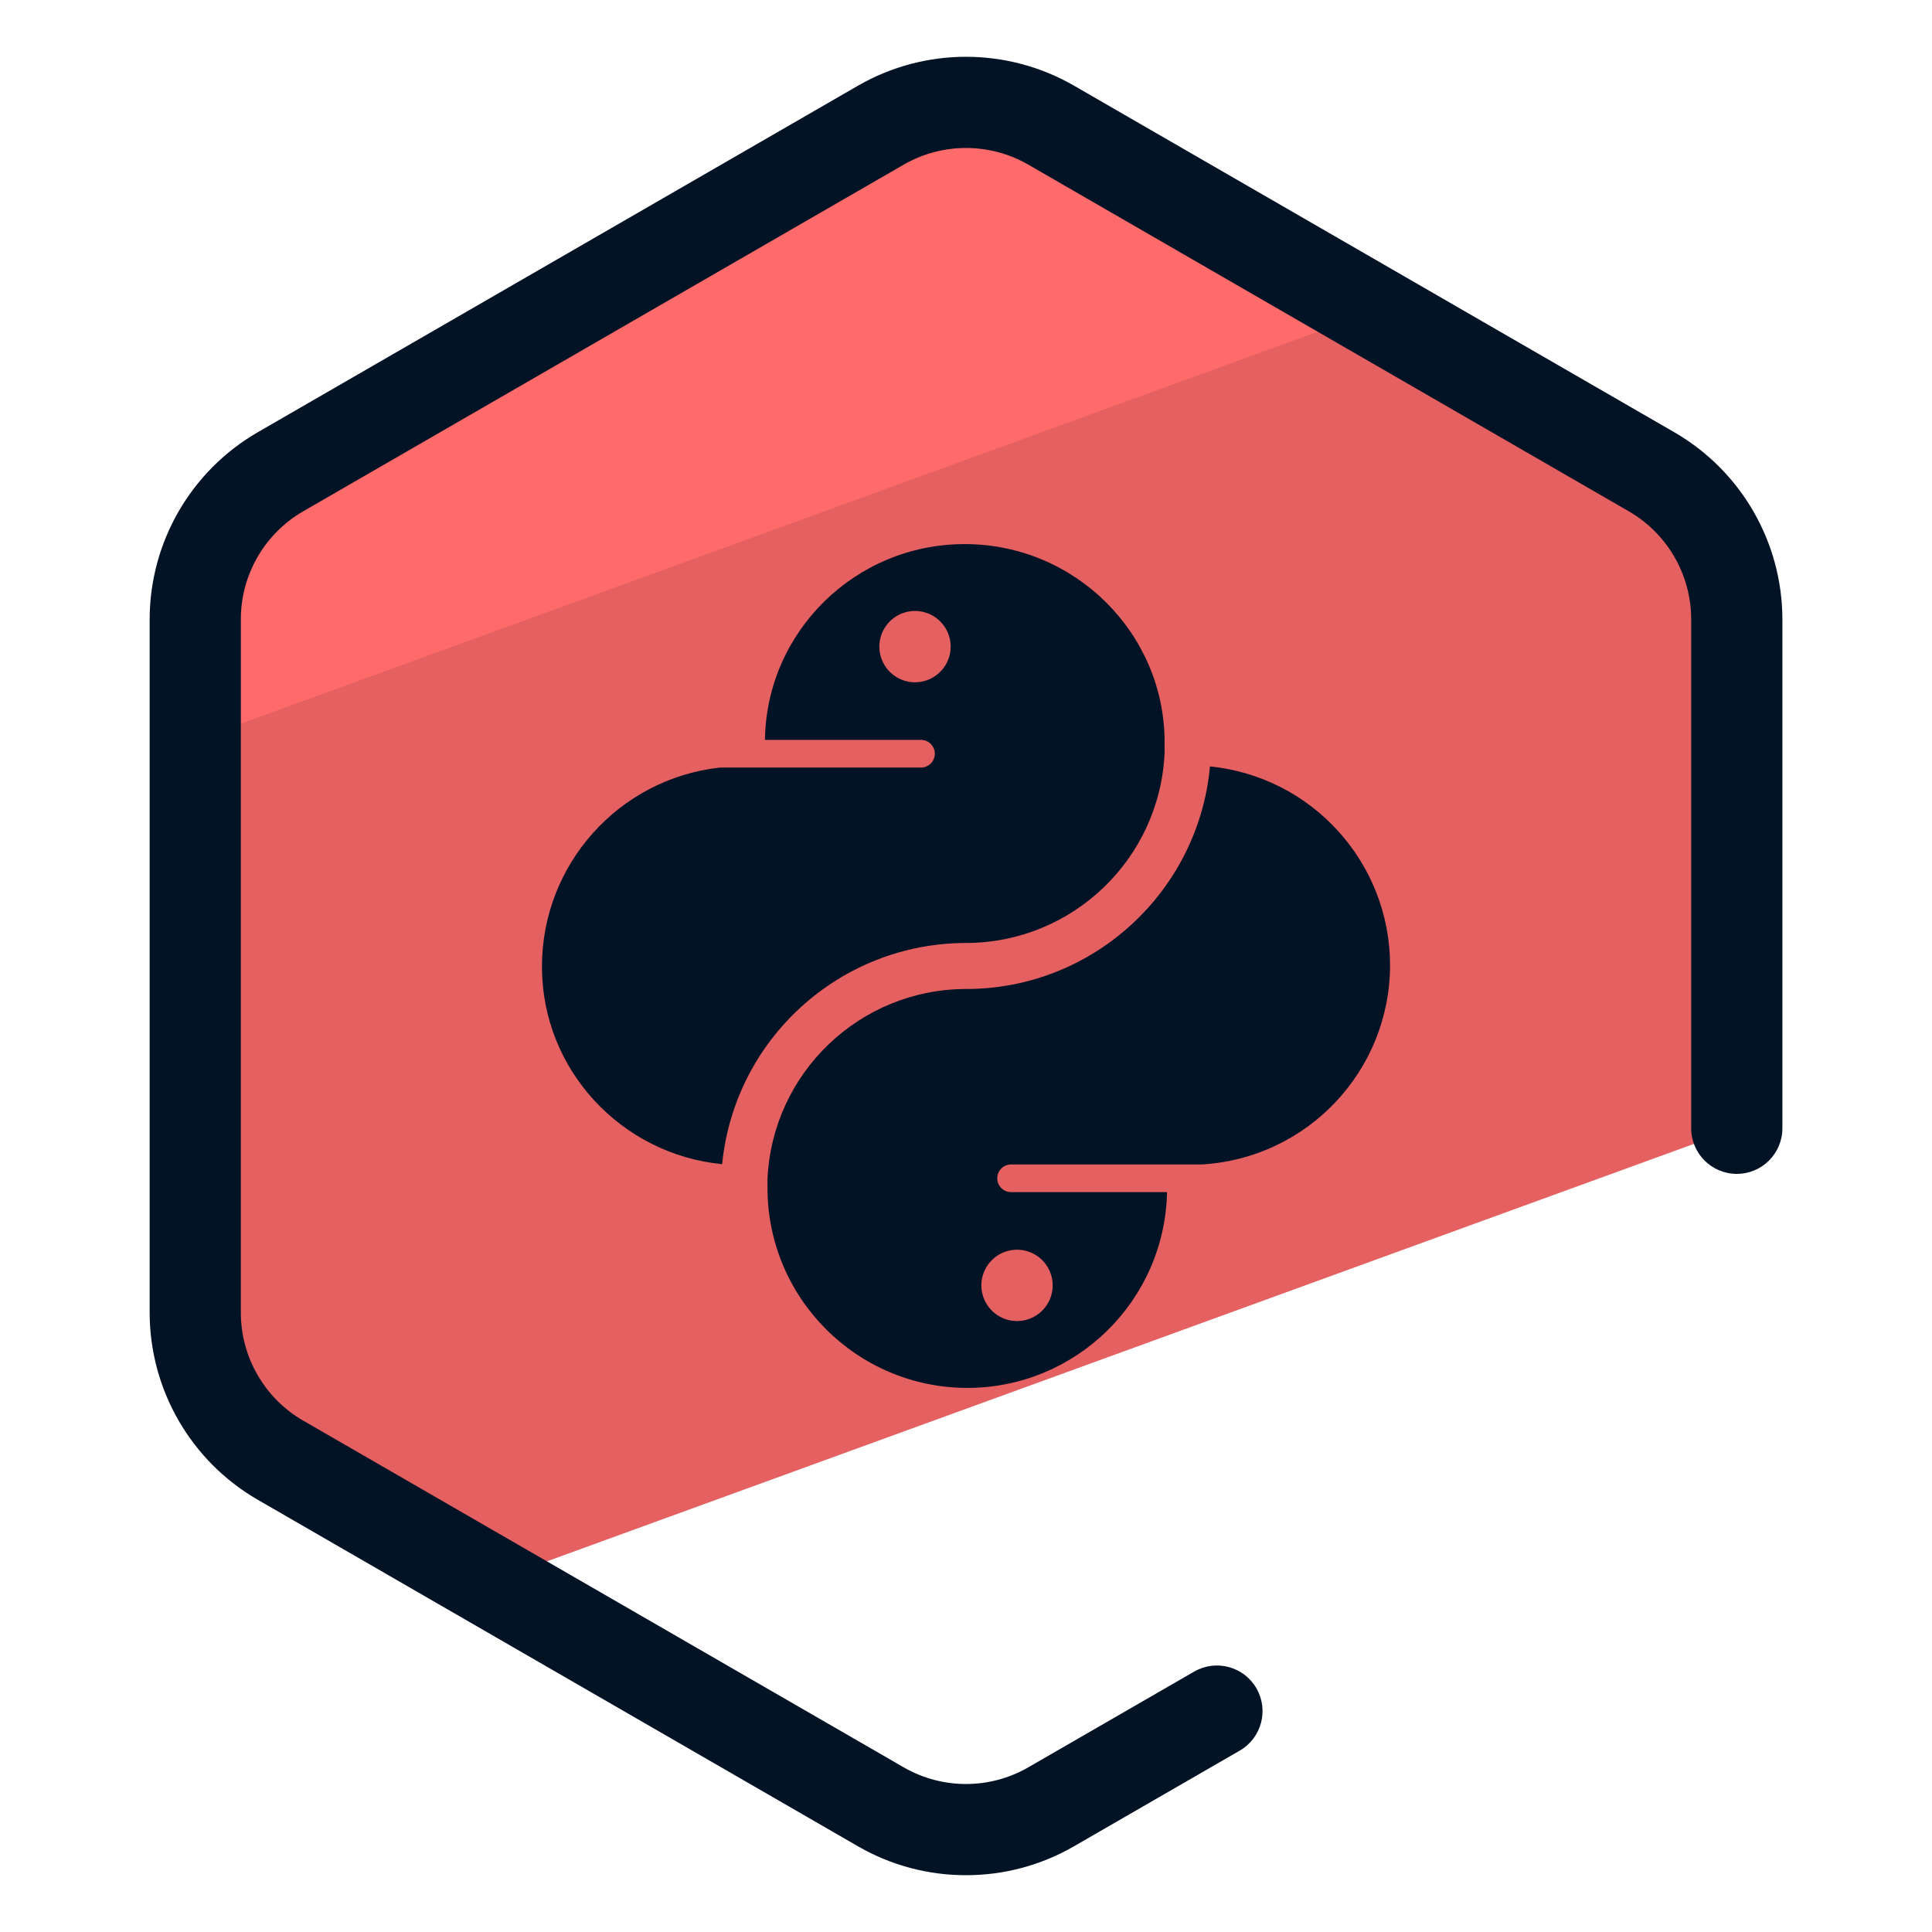
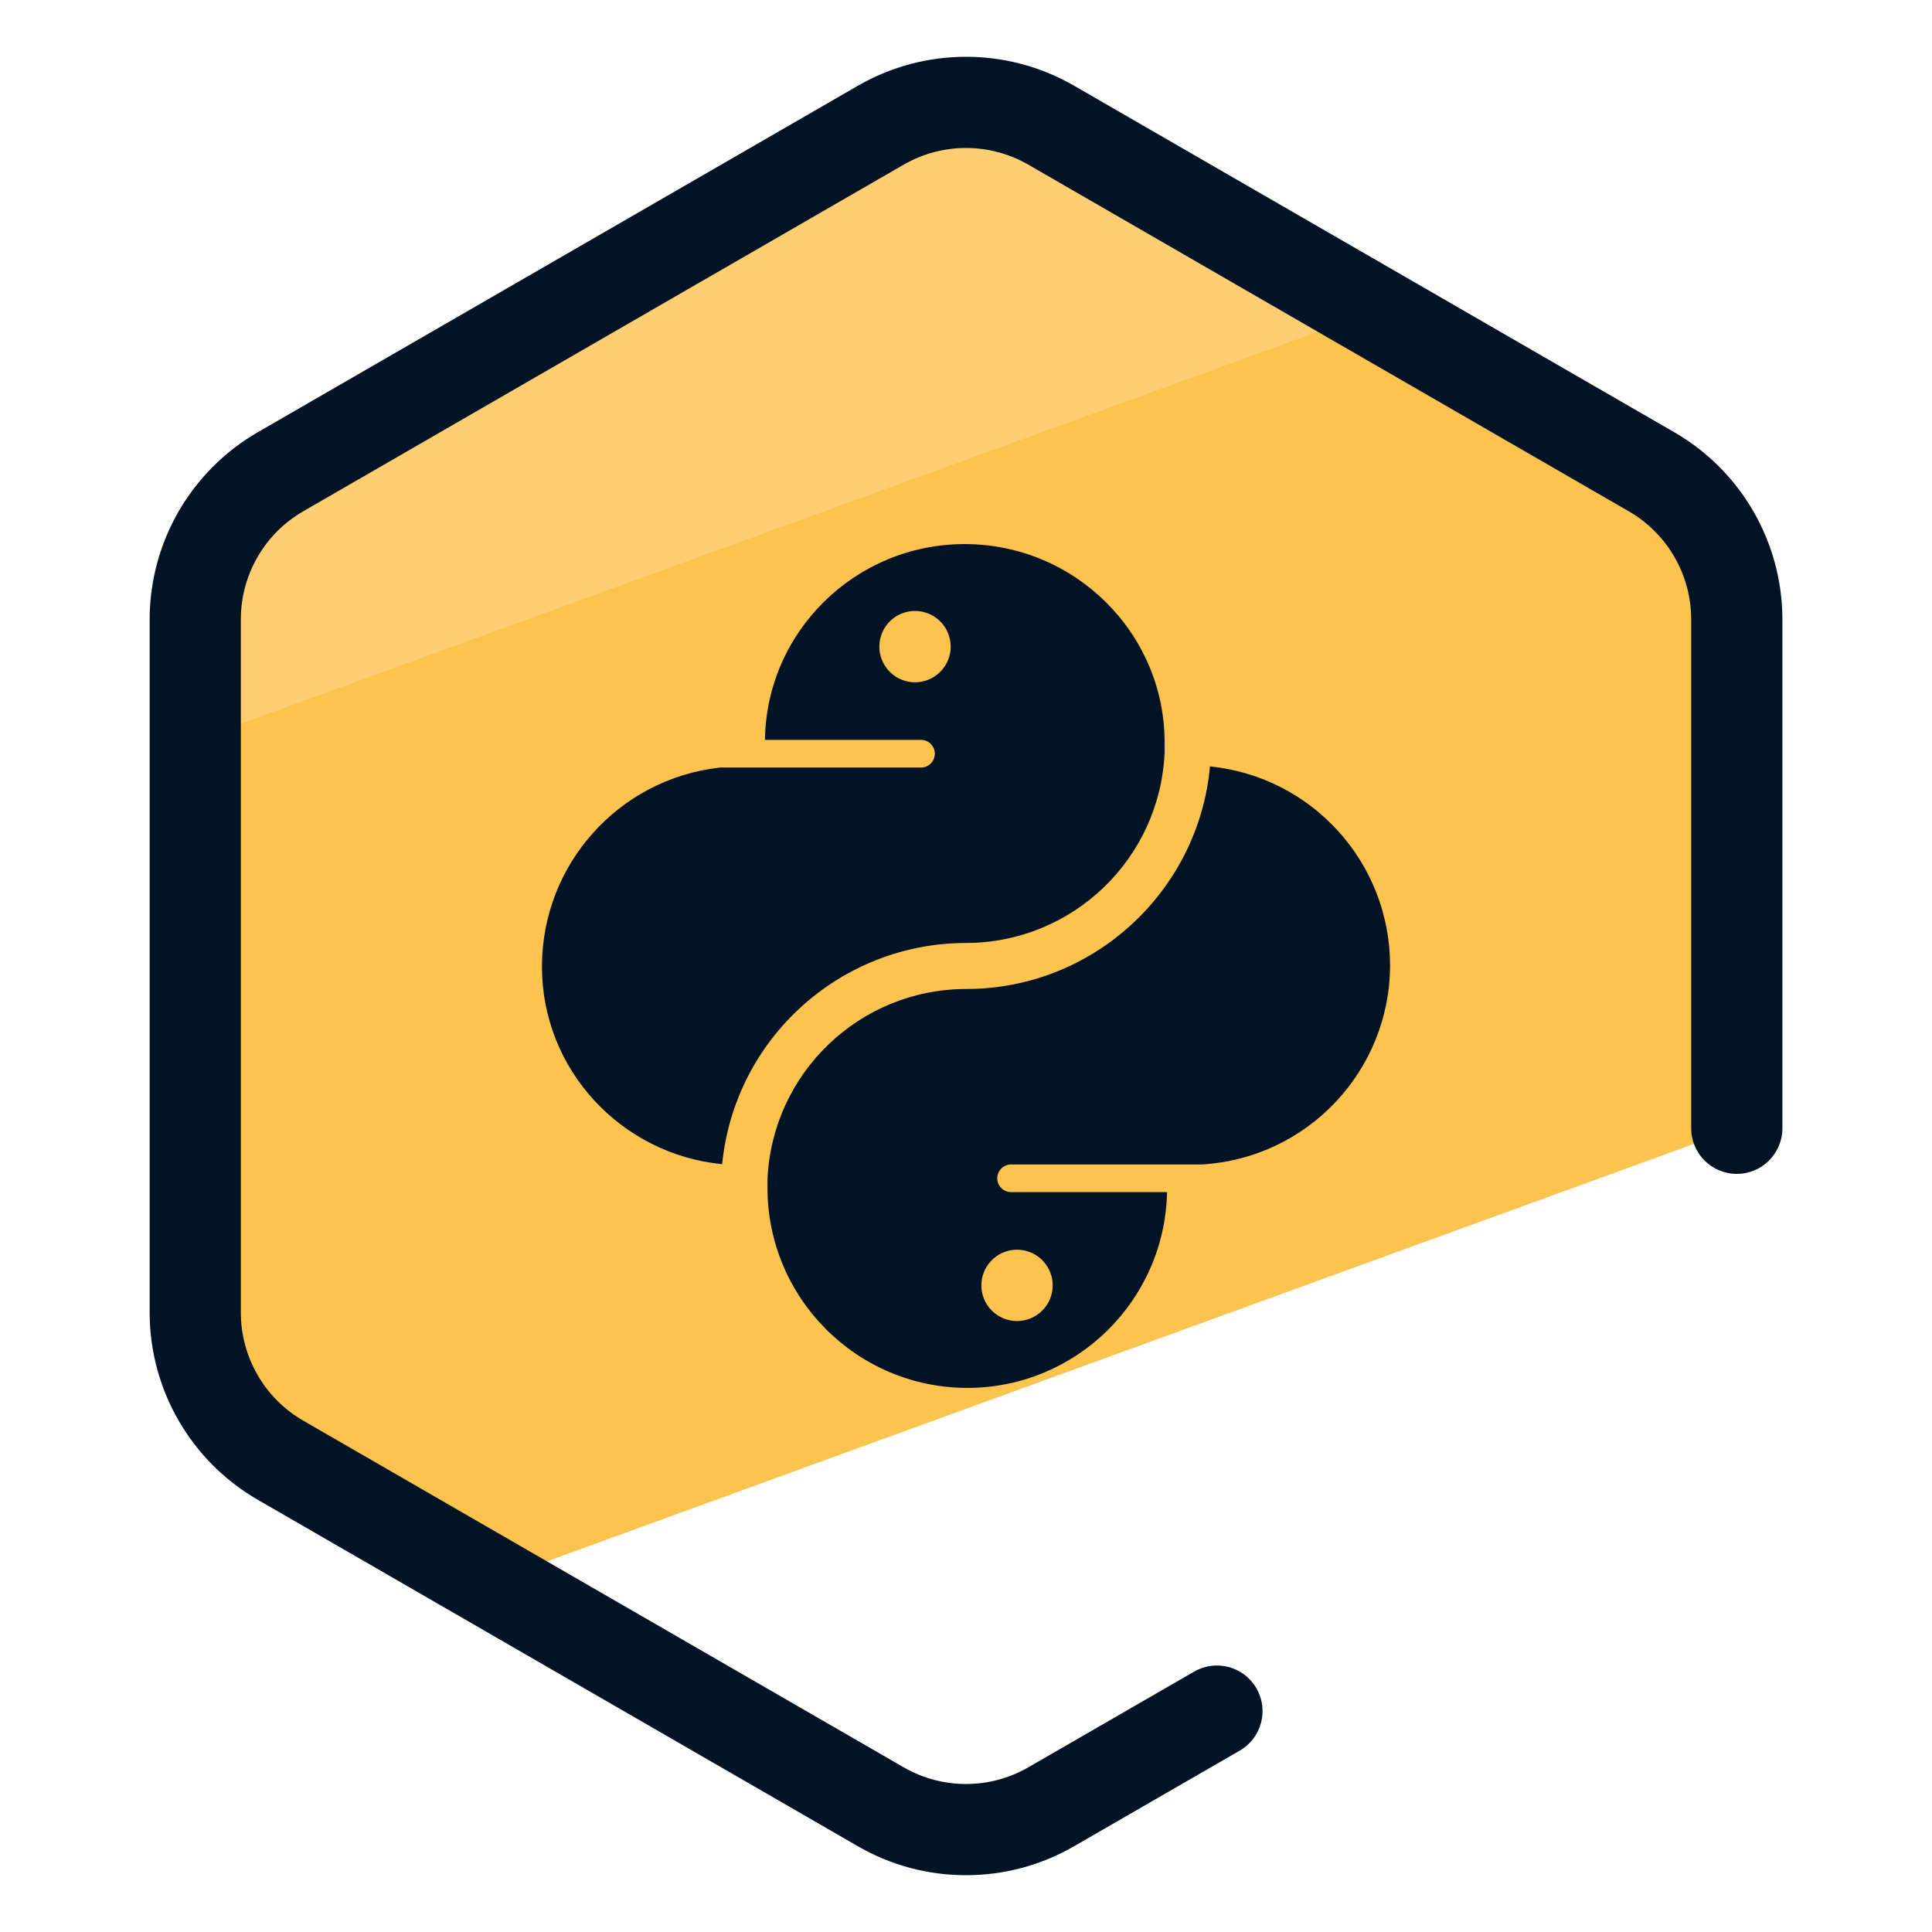
<svg xmlns="http://www.w3.org/2000/svg" version="1" viewBox="0 0 50 50">
-   <path fill="#E56060" d="M7.253 37.788l5.451 3.147L44.948 29.2V16.025a4.402 4.402 0 00-2.201-3.812L27.201 3.237a4.404 4.404 0 00-4.402 0L7.253 12.212a4.402 4.402 0 00-2.201 3.812v17.951c0 1.573.839 3.026 2.201 3.813z" />
-   <path fill="#FF6B6B" d="M35.55 8.058l-8.349-4.821a4.404 4.404 0 00-4.402 0L7.254 12.212a4.402 4.402 0 00-2.201 3.812v3.134l30.497-11.1z" />
+   <path fill="#FCC34F" d="M7.253 37.788l5.451 3.147L44.948 29.2V16.025a4.402 4.402 0 00-2.201-3.812L27.201 3.237a4.404 4.404 0 00-4.402 0L7.253 12.212a4.402 4.402 0 00-2.201 3.812v17.951c0 1.573.839 3.026 2.201 3.813z" />
+   <path fill="#FDCF72" d="M35.55 8.058l-8.349-4.821a4.404 4.404 0 00-4.402 0L7.254 12.212a4.402 4.402 0 00-2.201 3.812v3.134l30.497-11.1z" />
  <path fill="#031326" d="M25 48.53a5.578 5.578 0 01-2.791-.745L6.664 38.81a5.6 5.6 0 01-2.791-4.835v-17.95a5.6 5.6 0 012.791-4.835l15.545-8.975a5.6 5.6 0 015.583 0l15.545 8.975a5.598 5.598 0 012.791 4.835V29.2a1.18 1.18 0 11-2.36 0V16.025a3.23 3.23 0 00-1.611-2.79L26.611 4.26a3.232 3.232 0 00-3.222 0L7.844 13.234a3.23 3.23 0 00-1.611 2.79v17.95c0 1.148.617 2.217 1.611 2.79l15.545 8.975a3.227 3.227 0 003.222 0l4.293-2.478a1.18 1.18 0 011.18 2.045l-4.293 2.478A5.57 5.57 0 0125 48.53z" />
  <g fill="#031326">
    <path d="M25.002 24.404a5.151 5.151 0 005.138-4.928v-.262c0-2.83-2.322-5.133-5.175-5.133-2.829 0-5.131 2.267-5.168 5.067h4.038a.358.358 0 010 .716h-5.206a5.182 5.182 0 00-4.603 5.157c0 2.66 2.049 4.853 4.663 5.108a6.351 6.351 0 016.313-5.725zm-1.291-6.747a.923.923 0 110-1.845.923.923 0 010 1.845z" />
    <path d="M31.314 19.835c-.294 3.225-3.011 5.76-6.311 5.76a5.152 5.152 0 00-5.141 4.929v.224a5.18 5.18 0 005.175 5.171 5.174 5.174 0 005.166-5.067h-4.036a.358.358 0 010-.716h4.931a5.174 5.174 0 004.877-5.157 5.18 5.18 0 00-4.661-5.144zM26.29 32.343a.923.923 0 110 1.845.923.923 0 010-1.845z" />
  </g>
</svg>
